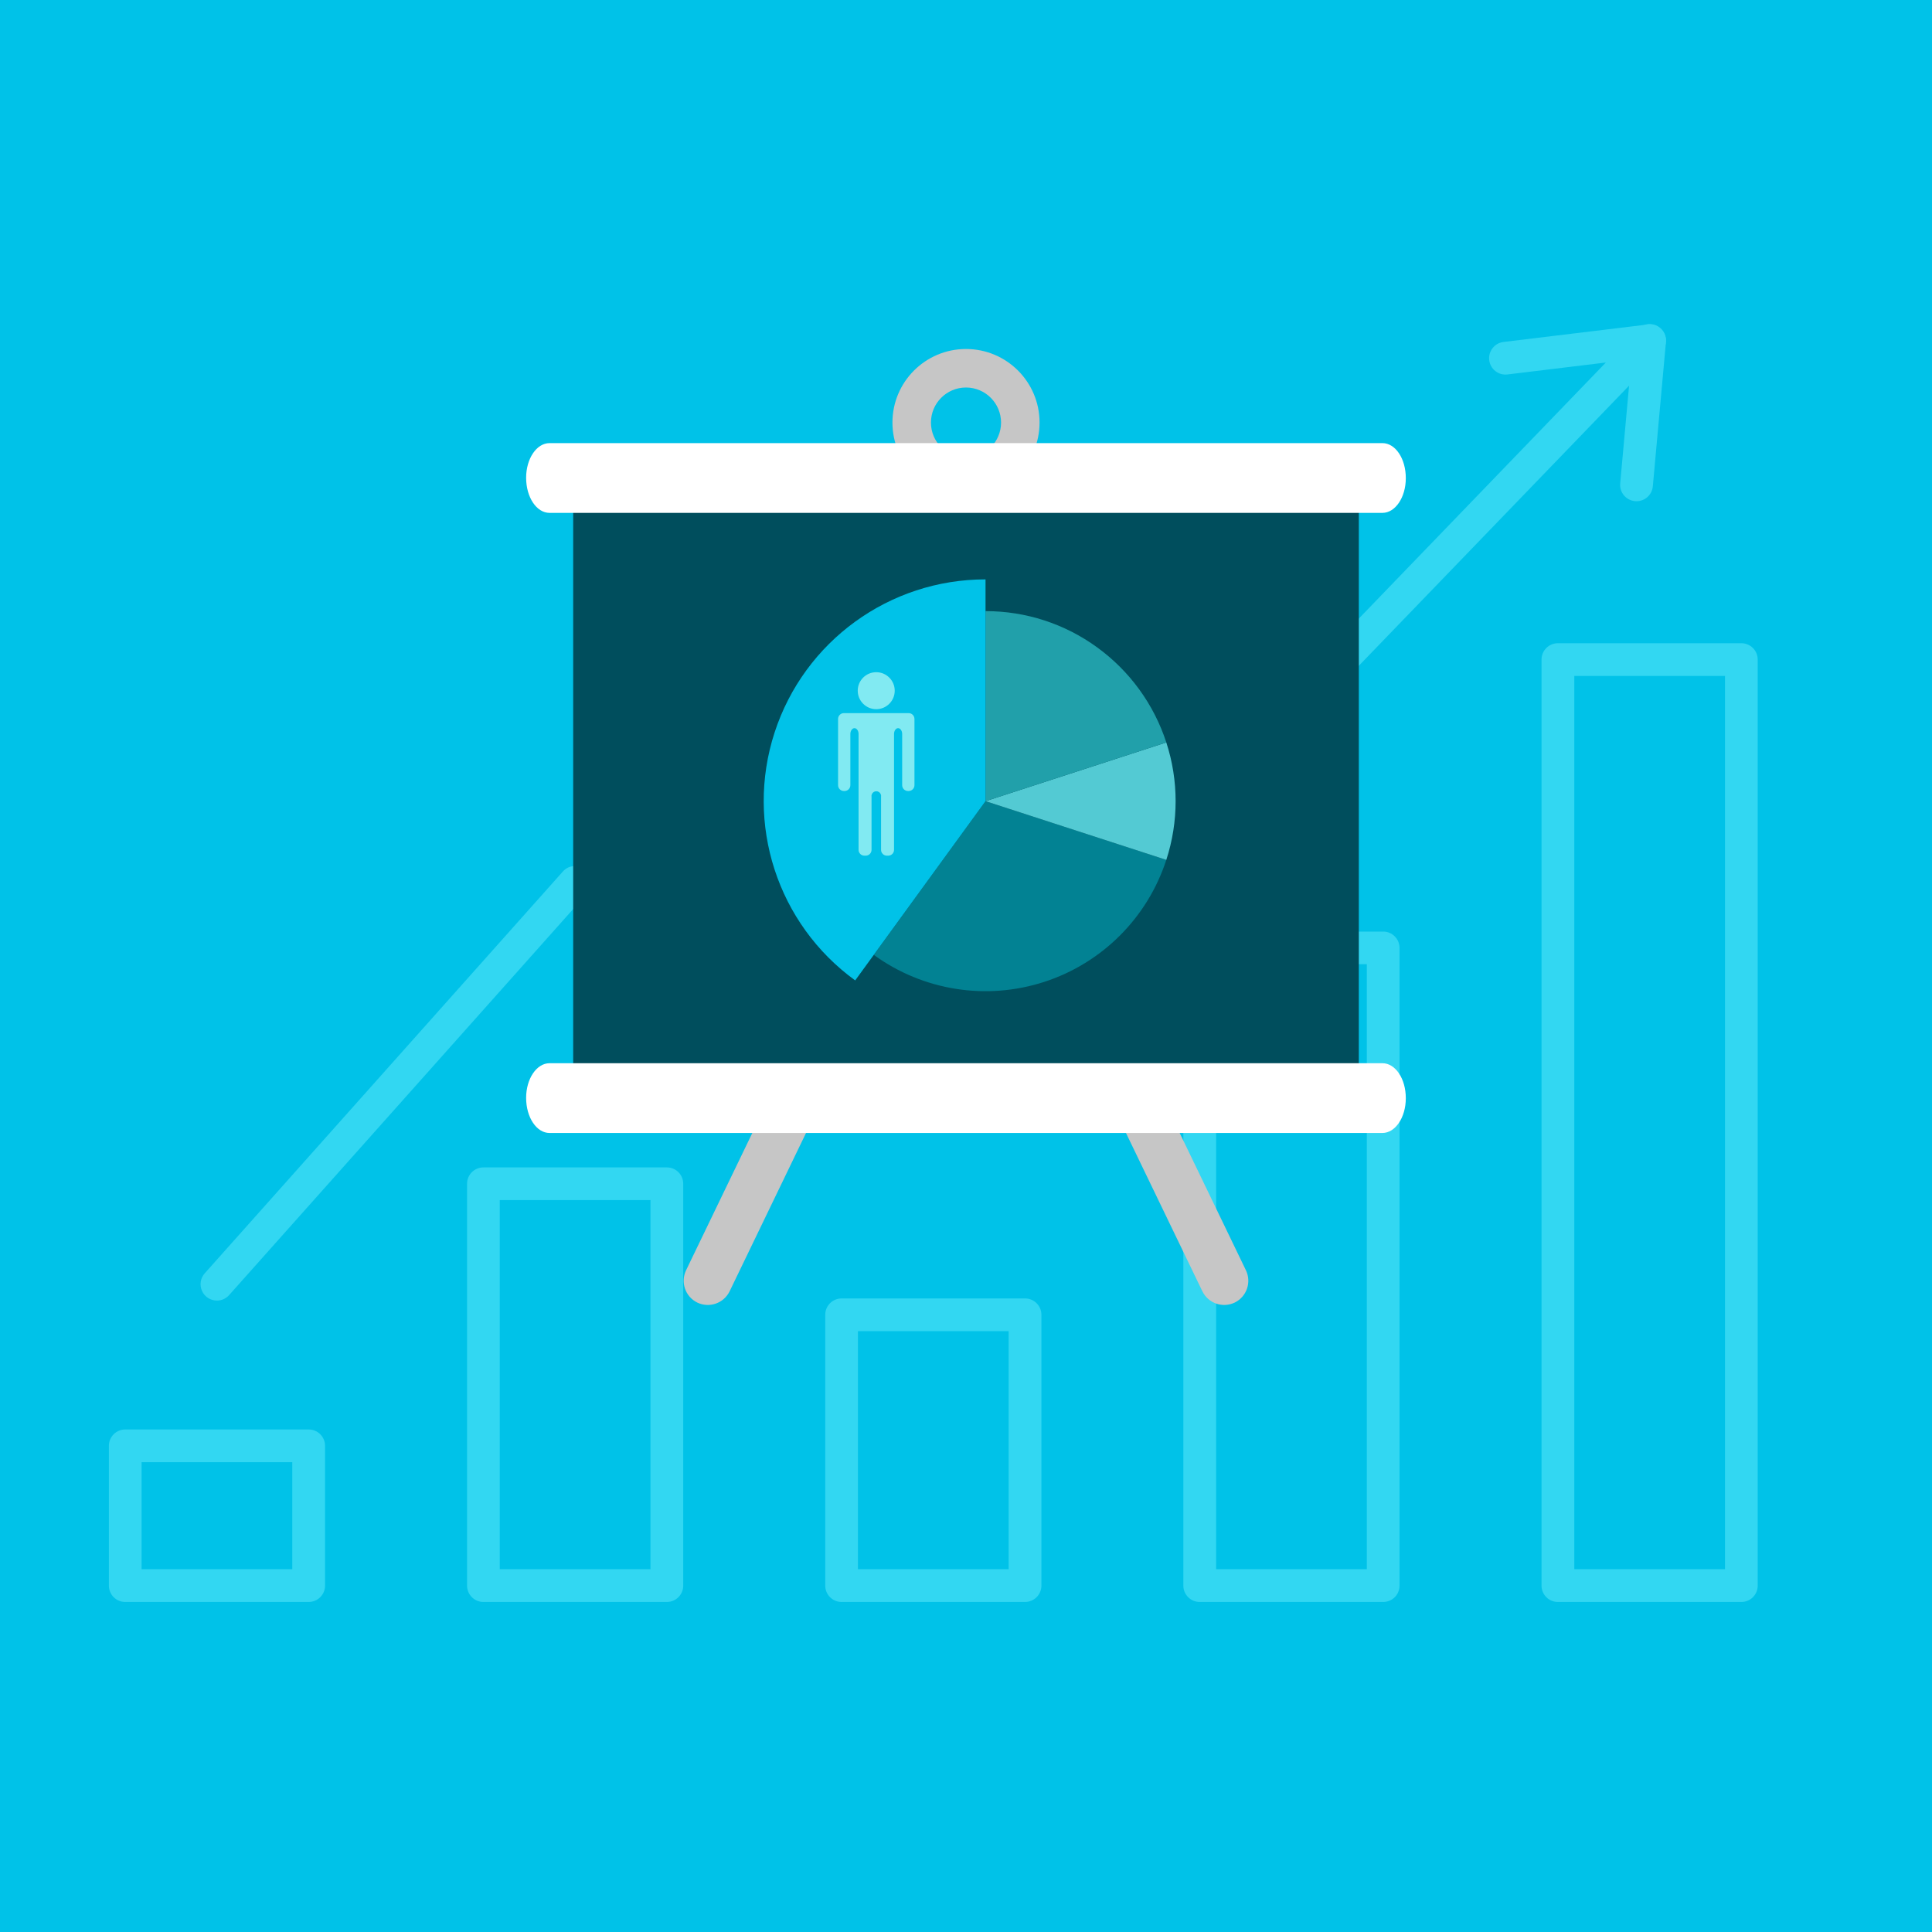
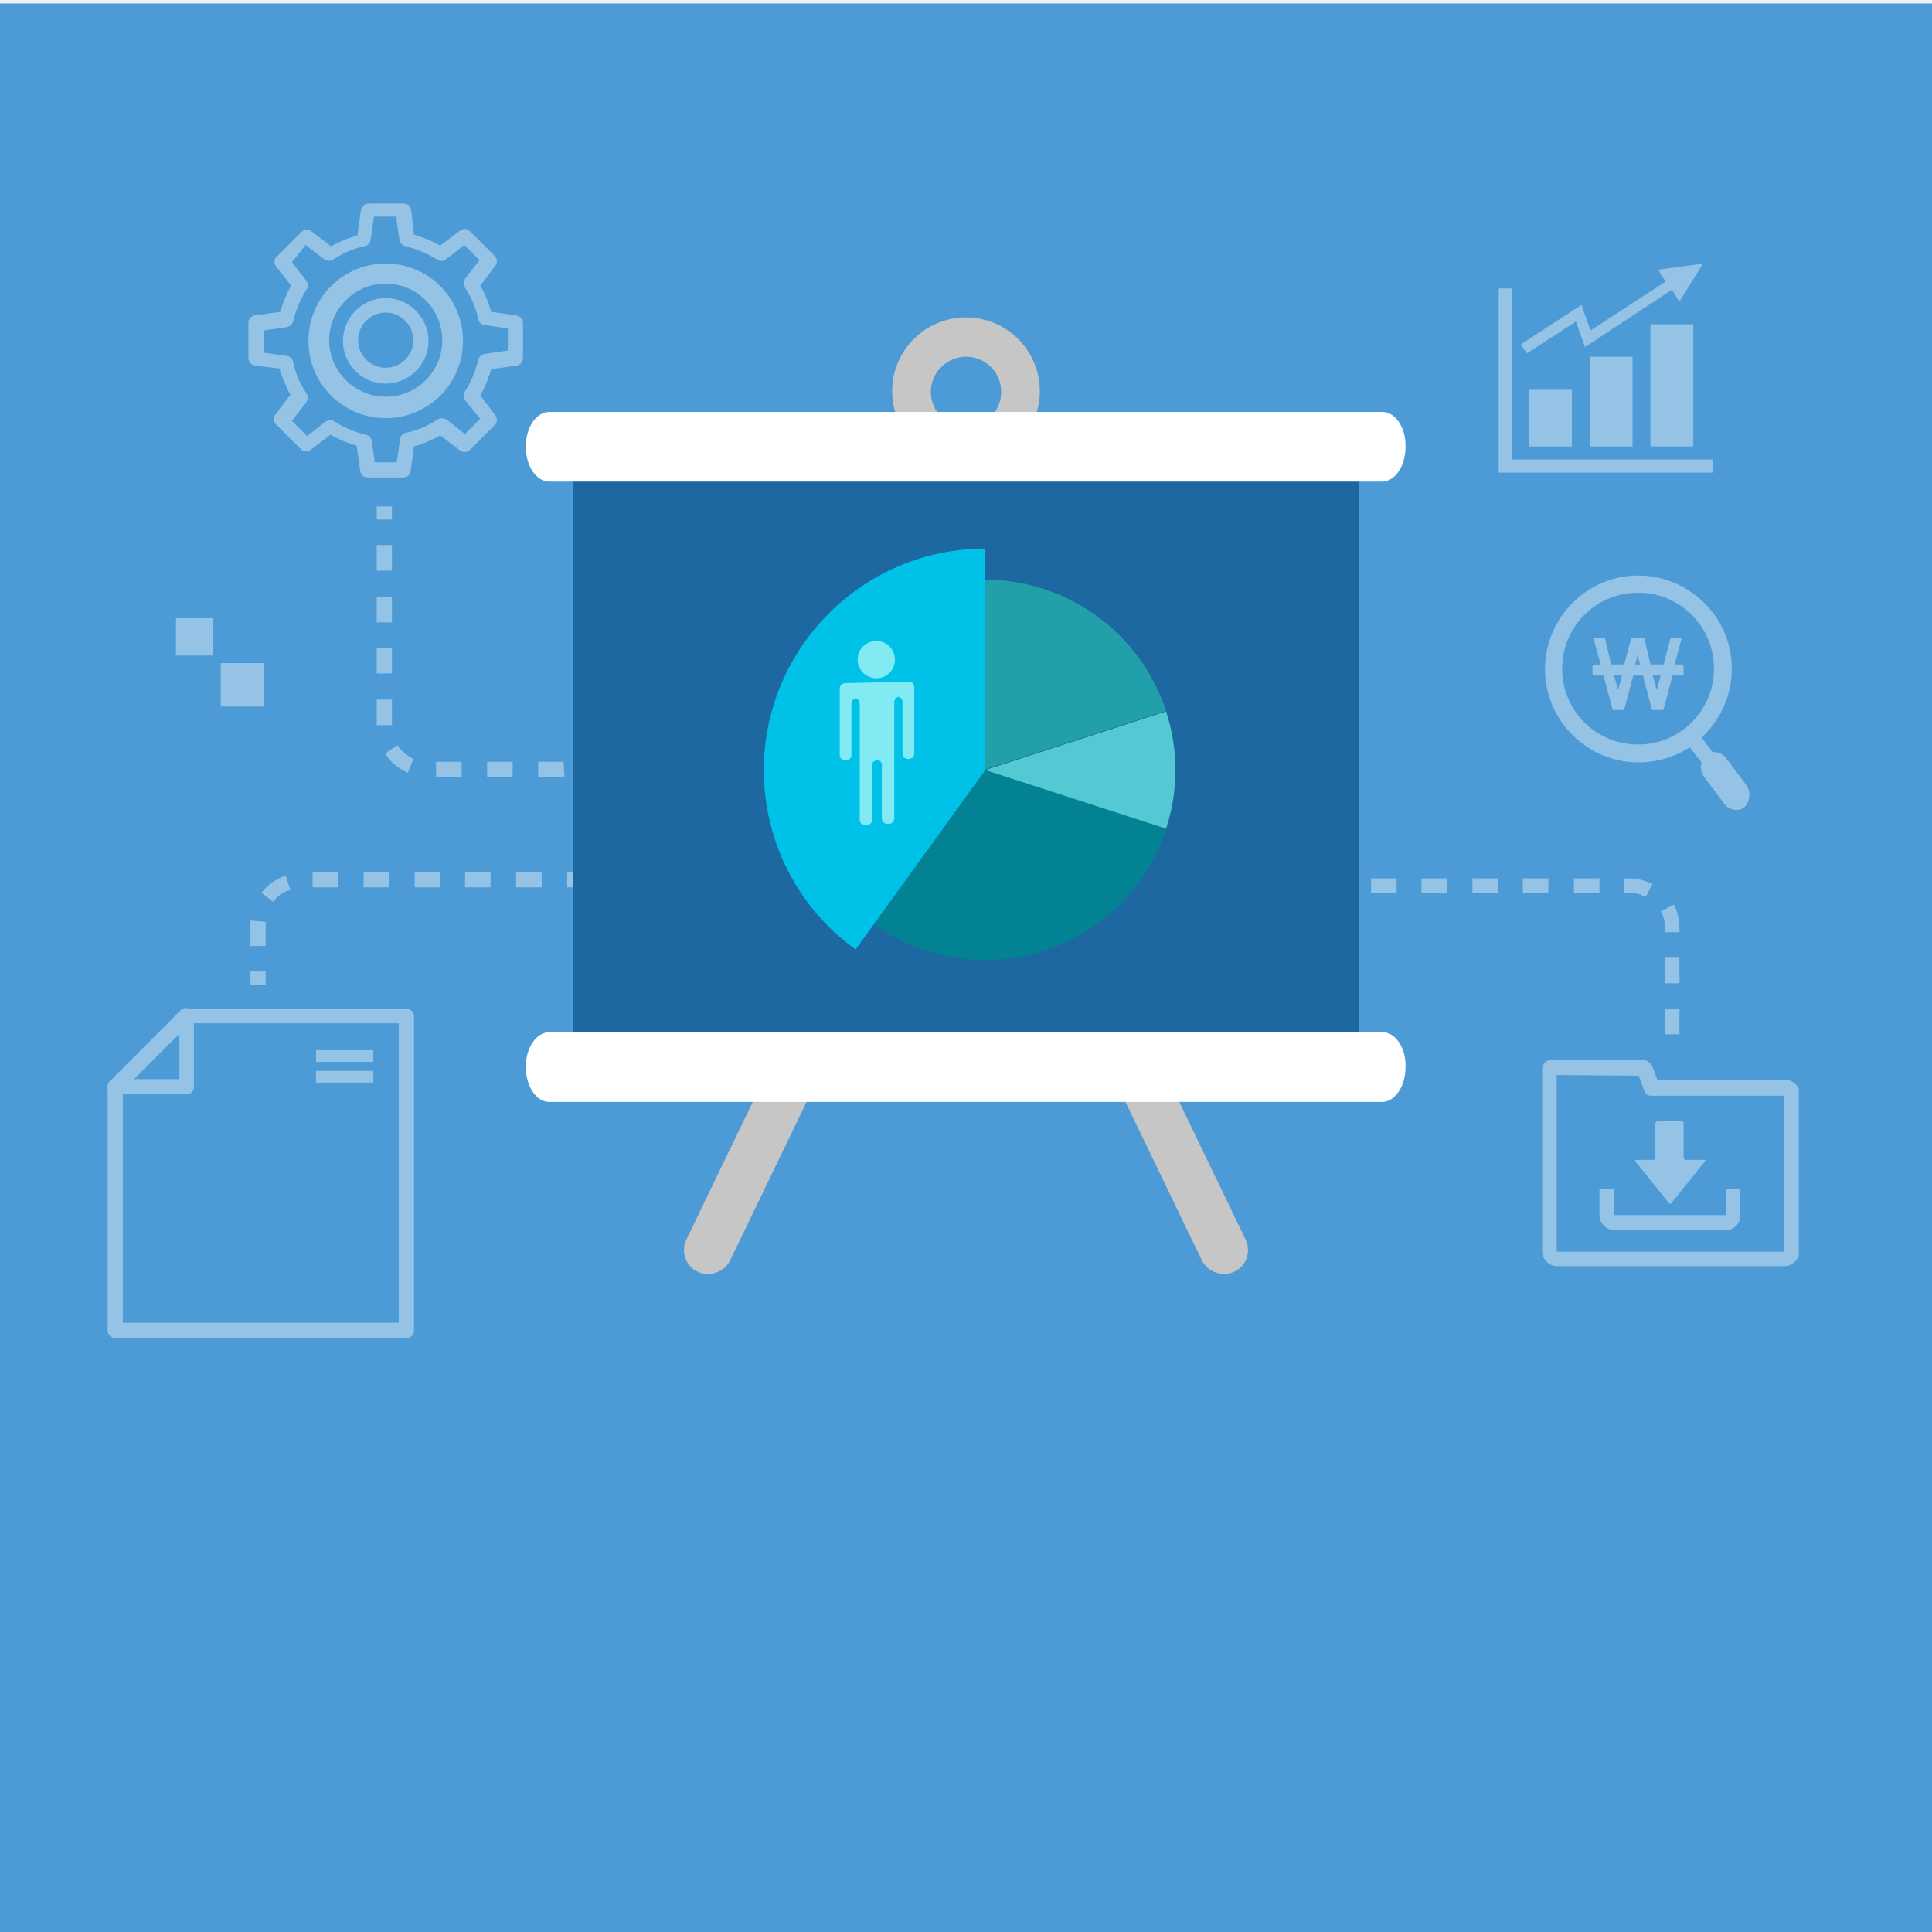
- <svg xmlns="http://www.w3.org/2000/svg" viewBox="0 0 280 280">
-   <defs>
-     <style>
-       .cls-1 {
-         fill: #00c2e8;
-       }
- 
-       .cls-2 {
-         opacity: 0.6;
-       }
- 
-       .cls-3 {
-         fill: #53e5f9;
-       }
- 
-       .cls-4 {
-         fill: #c6c6c6;
-       }
- 
-       .cls-5 {
-         fill: #004e5d;
-       }
- 
-       .cls-6 {
-         fill: #fff;
-       }
- 
-       .cls-7 {
-         fill: #028293;
-       }
- 
-       .cls-8 {
-         fill: #53cad3;
-       }
- 
-       .cls-9 {
-         fill: #21a0aa;
-       }
- 
-       .cls-10 {
-         fill: #81eaf2;
-       }
-     </style>
-   </defs>
-   <g id="그룹_207" data-name="그룹 207" transform="translate(-1376 149)">
-     <g id="그룹_206" data-name="그룹 206" transform="translate(1376 -149)">
-       <rect id="사각형_114" data-name="사각형 114" class="cls-1" width="280" height="280" />
-       <g id="그룹_185" data-name="그룹 185" class="cls-2">
-         <path id="패스_130" data-name="패스 130" class="cls-3" d="M44.74,232.17H18.15a2.369,2.369,0,0,1-2.37-2.37V209.54a2.369,2.369,0,0,1,2.37-2.37H44.74a2.369,2.369,0,0,1,2.37,2.37V229.8A2.375,2.375,0,0,1,44.74,232.17Zm-24.22-4.75H42.36V211.91H20.52Z" />
-         <path id="패스_131" data-name="패스 131" class="cls-3" d="M96.65,232.17H70.06a2.369,2.369,0,0,1-2.37-2.37V171.56a2.369,2.369,0,0,1,2.37-2.37H96.65a2.369,2.369,0,0,1,2.37,2.37V229.8A2.375,2.375,0,0,1,96.65,232.17Zm-24.22-4.75H94.27V173.93H72.43Z" />
-         <path id="패스_132" data-name="패스 132" class="cls-3" d="M148.56,232.17H121.97a2.369,2.369,0,0,1-2.37-2.37V190.55a2.369,2.369,0,0,1,2.37-2.37h26.59a2.369,2.369,0,0,1,2.37,2.37V229.8A2.375,2.375,0,0,1,148.56,232.17Zm-24.22-4.75h21.84v-34.5H124.34Z" />
-         <path id="패스_133" data-name="패스 133" class="cls-3" d="M200.46,232.17H173.87a2.369,2.369,0,0,1-2.37-2.37V137.38a2.369,2.369,0,0,1,2.37-2.37h26.59a2.369,2.369,0,0,1,2.37,2.37V229.8A2.362,2.362,0,0,1,200.46,232.17Zm-24.21-4.75h21.84V139.74H176.25Z" />
-         <path id="패스_134" data-name="패스 134" class="cls-3" d="M252.37,232.17H225.78a2.369,2.369,0,0,1-2.37-2.37V95.59a2.369,2.369,0,0,1,2.37-2.37h26.59a2.369,2.369,0,0,1,2.37,2.37v134.2A2.364,2.364,0,0,1,252.37,232.17Zm-24.21-4.75H250V97.96H228.16Z" />
-         <path id="패스_135" data-name="패스 135" class="cls-3" d="M31.44,188.49a2.37,2.37,0,0,1-1.77-3.95L81.58,126.3a2.365,2.365,0,0,1,2.93-.49l50.31,28.22L232.73,52.54l-14.26,1.73a2.372,2.372,0,1,1-.57-4.71l20.89-2.53a2.375,2.375,0,0,1,1.99,4.01L136.97,158.64a2.367,2.367,0,0,1-2.87.42L83.85,130.87,33.21,187.69A2.361,2.361,0,0,1,31.44,188.49Z" />
-         <path id="패스_136" data-name="패스 136" class="cls-3" d="M237.18,72.64a1.7,1.7,0,0,1-.22-.01,2.37,2.37,0,0,1-2.15-2.58l1.9-20.89a2.375,2.375,0,1,1,4.73.43l-1.9,20.89A2.37,2.37,0,0,1,237.18,72.64Z" />
-       </g>
-       <g id="그룹_192" data-name="그룹 192">
-         <g id="그룹_186" data-name="그룹 186">
-           <path id="패스_137" data-name="패스 137" class="cls-4" d="M101.06,188.78h0a3.517,3.517,0,0,1-1.63-4.68l14.93-30.94a3.517,3.517,0,0,1,4.68-1.63h0a3.517,3.517,0,0,1,1.63,4.68l-14.93,30.94A3.52,3.52,0,0,1,101.06,188.78Z" />
-           <path id="패스_138" data-name="패스 138" class="cls-4" d="M178.94,188.78h0a3.517,3.517,0,0,0,1.63-4.68l-14.93-30.94a3.517,3.517,0,0,0-4.68-1.63h0a3.517,3.517,0,0,0-1.63,4.68l14.93,30.94A3.52,3.52,0,0,0,178.94,188.78Z" />
-         </g>
-         <g id="그룹_188" data-name="그룹 188">
-           <g id="그룹_187" data-name="그룹 187">
-             <rect id="사각형_115" data-name="사각형 115" class="cls-5" width="113.86" height="86.26" transform="translate(83.07 71.08)" />
-           </g>
-         </g>
-         <g id="그룹_189" data-name="그룹 189">
-           <path id="패스_139" data-name="패스 139" class="cls-4" d="M140,71.9a10.66,10.66,0,1,1,10.66-10.66A10.669,10.669,0,0,1,140,71.9Zm0-15.74a5.08,5.08,0,1,0,5.08,5.08A5.087,5.087,0,0,0,140,56.16Z" />
-         </g>
-         <g id="그룹_190" data-name="그룹 190">
-           <path id="패스_140" data-name="패스 140" class="cls-6" d="M200.36,64.22H79.64c-1.87,0-3.39,2.25-3.39,5.02,0,2.84,1.52,5.09,3.39,5.09H200.35c1.87,0,3.39-2.25,3.39-5.02C203.75,66.47,202.23,64.22,200.36,64.22Z" />
-         </g>
-         <g id="그룹_191" data-name="그룹 191">
-           <path id="패스_141" data-name="패스 141" class="cls-6" d="M200.36,154.09H79.64c-1.87,0-3.39,2.25-3.39,5.02,0,2.84,1.52,5.09,3.39,5.09H200.35c1.87,0,3.39-2.25,3.39-5.03C203.75,156.34,202.23,154.09,200.36,154.09Z" />
-         </g>
-       </g>
-       <g id="그룹_204" data-name="그룹 204">
-         <g id="그룹_195" data-name="그룹 195">
-           <g id="그룹_194" data-name="그룹 194">
-             <g id="그룹_193" data-name="그룹 193">
-               <path id="패스_146" data-name="패스 146" class="cls-7" d="M142.83,116.11h0l-16.19,22.28a27.551,27.551,0,0,0,42.39-13.77Z" />
-             </g>
-           </g>
-         </g>
-         <g id="그룹_198" data-name="그룹 198">
-           <g id="그룹_197" data-name="그룹 197">
-             <g id="그룹_196" data-name="그룹 196">
-               <path id="패스_147" data-name="패스 147" class="cls-8" d="M169.03,124.62a27.5,27.5,0,0,0,0-17.02l-26.2,8.51Z" />
-             </g>
-           </g>
-         </g>
-         <g id="그룹_201" data-name="그룹 201">
-           <g id="그룹_200" data-name="그룹 200">
-             <g id="그룹_199" data-name="그룹 199">
-               <path id="패스_148" data-name="패스 148" class="cls-9" d="M159.02,93.83a27.393,27.393,0,0,0-16.19-5.26v27.54h0l26.2-8.51A27.592,27.592,0,0,0,159.02,93.83Z" />
-             </g>
-           </g>
-         </g>
-         <g id="그룹_203" data-name="그룹 203">
-           <g id="그룹_202" data-name="그룹 202">
-             <path id="패스_149" data-name="패스 149" class="cls-1" d="M142.83,116.11V83.97a32.122,32.122,0,0,0-18.89,58.12l18.89-25.98Z" />
-           </g>
-         </g>
-       </g>
-       <g id="그룹_205" data-name="그룹 205">
-         <path id="패스_150" data-name="패스 150" class="cls-10" d="M124.31,100.1a2.68,2.68,0,1,0,2.68-2.68A2.68,2.68,0,0,0,124.31,100.1Z" />
-         <path id="패스_151" data-name="패스 151" class="cls-10" d="M131.69,103.35a.845.845,0,0,1,.84.84v9.61a.845.845,0,0,1-.84.84h-.1a.845.845,0,0,1-.84-.84v-7.43c0-.46-.27-.84-.59-.84s-.59.38-.59.84v16.8a.845.845,0,0,1-.84.84h-.2a.845.845,0,0,1-.84-.84v-7.68a.7.7,0,1,0-1.38,0v7.68a.845.845,0,0,1-.84.84h-.2a.845.845,0,0,1-.84-.84v-16.8c0-.46-.27-.84-.59-.84s-.6.38-.6.84v7.43a.845.845,0,0,1-.84.84h-.1a.845.845,0,0,1-.84-.84v-9.61a.845.845,0,0,1,.84-.84Z" />
+ <svg xmlns="http://www.w3.org/2000/svg" xmlns:xlink="http://www.w3.org/1999/xlink" version="1.1" id="레이어_1" x="0px" y="0px" viewBox="0 0 280 280" style="enable-background:new 0 0 280 280;" xml:space="preserve">
+   <style type="text/css">
+ 	.st0{clip-path:url(#SVGID_00000016060330627204393840000018176820657496441529_);}
+ 	.st1{fill:#4D9BD6;}
+ 	.st2{clip-path:url(#SVGID_00000072274684725236054860000004508246862127726265_);}
+ 	.st3{opacity:0.4;}
+ 	.st4{clip-path:url(#SVGID_00000149378841743456572910000004875755759817394859_);}
+ 	.st5{fill:#FFFFFF;}
+ 	.st6{fill:#C6C6C6;}
+ 	.st7{fill:#1D68A0;}
+ 	.st8{clip-path:url(#SVGID_00000173856693533465956710000011829269590905224879_);}
+ 	.st9{fill:none;}
+ 	.st10{clip-path:url(#SVGID_00000055669043239683698770000002450288415033161357_);}
+ 	.st11{fill:none;stroke:#FFFFFF;stroke-miterlimit:10;}
+ 	.st12{clip-path:url(#SVGID_00000032633406922804286920000012991508061219246754_);}
+ 	.st13{clip-path:url(#SVGID_00000168104277962791153200000000450475469996606343_);}
+ 	.st14{clip-path:url(#SVGID_00000163060361813625722590000016068872689285867958_);}
+ 	.st15{clip-path:url(#SVGID_00000049908399062207050630000005909732026656810411_);}
+ 	.st16{clip-path:url(#SVGID_00000147912875607007663600000015710582256874393482_);}
+ 	.st17{clip-path:url(#SVGID_00000096756970884986053640000005331617161822445469_);}
+ 	.st18{clip-path:url(#SVGID_00000124129569239652803660000000840416055962892464_);}
+ 	.st19{clip-path:url(#SVGID_00000052069822857012296950000003095029954424590736_);}
+ 	.st20{fill:#028293;}
+ 	.st21{fill:#53CAD3;}
+ 	.st22{fill:#21A0AA;}
+ 	.st23{fill:#00C2E8;}
+ 	.st24{fill:#81EAF2;}
+ </style>
+   <g>
+     <defs>
+       <rect id="SVGID_1_" y="0.5" width="280" height="280" />
+     </defs>
+     <clipPath id="SVGID_00000005250440884782798760000002190286728350972841_">
+       <use xlink:href="#SVGID_1_" style="overflow:visible;" />
+     </clipPath>
+     <g id="그룹_571" style="clip-path:url(#SVGID_00000005250440884782798760000002190286728350972841_);">
+       <rect id="사각형_242" y="0.5" class="st1" width="280" height="280" />
+       <g id="그룹_540">
+         <g>
+           <defs>
+             <rect id="SVGID_00000030486499270942104580000004875245624687925414_" y="0.5" width="280" height="280" />
+           </defs>
+           <clipPath id="SVGID_00000000922105207689643810000004020751709838455447_">
+             <use xlink:href="#SVGID_00000030486499270942104580000004875245624687925414_" style="overflow:visible;" />
+           </clipPath>
+           <g id="그룹_539" style="clip-path:url(#SVGID_00000000922105207689643810000004020751709838455447_);">
+             <g id="그룹_538" class="st3">
+               <g id="그룹_537">
+                 <g>
+                   <defs>
+                     <rect id="SVGID_00000062878629981124263300000010985389232122041238_" x="15.6" y="29.5" width="245.1" height="164.4" />
+                   </defs>
+                   <clipPath id="SVGID_00000038404185451297403680000008664005507354758838_">
+                     <use xlink:href="#SVGID_00000062878629981124263300000010985389232122041238_" style="overflow:visible;" />
+                   </clipPath>
+                   <g id="그룹_536" style="clip-path:url(#SVGID_00000038404185451297403680000008664005507354758838_);">
+                     <rect id="사각형_243" x="145" y="110.4" class="st5" width="1.9" height="2.2" />
+                     <path id="패스_777" class="st5" d="M141.3,112.6h-3.7v-2.2h3.7V112.6z M133.9,112.6h-3.7v-2.2h3.7V112.6z M126.4,112.6           h-3.7v-2.2h3.7L126.4,112.6z M119,112.6h-3.7v-2.2h3.7L119,112.6z M111.5,112.6h-3.7v-2.2h3.7V112.6z M104.1,112.6h-3.7           v-2.2h3.7L104.1,112.6z M96.7,112.6h-3.7v-2.2h3.7L96.7,112.6z M89.2,112.6h-3.7v-2.2h3.7L89.2,112.6z M81.8,112.6H78v-2.2           h3.7L81.8,112.6z M74.3,112.6h-3.7v-2.2h3.7L74.3,112.6z M66.9,112.6h-3.7v-2.2h3.7L66.9,112.6z M59.1,112           c-1.3-0.6-2.5-1.5-3.3-2.8l1.8-1.2c0.6,0.9,1.4,1.5,2.3,2L59.1,112z M56.8,105.1h-2.2v-3.7h2.2V105.1z M56.8,97.6h-2.2           v-3.7h2.2V97.6z M56.8,90.2h-2.2v-3.7h2.2V90.2z M56.8,82.7h-2.2V79h2.2V82.7z" />
+                     <rect id="사각형_244" x="54.6" y="73.4" class="st5" width="2.2" height="1.9" />
+                     <rect id="사각형_245" x="82.2" y="126.4" class="st5" width="1.9" height="2.2" />
+                     <path id="패스_778" class="st5" d="M38.5,137.1h-2.2v-3.2c0-0.2,0-0.3,0-0.5l2.2,0.2c0,0.1,0,0.2,0,0.4L38.5,137.1z            M39.6,130.7l-1.7-1.3c0.9-1.2,2.1-2,3.5-2.5l0.7,2.1C41.1,129.2,40.2,129.8,39.6,130.7 M78.5,128.6h-3.7v-2.2h3.7V128.6z            M71.1,128.6h-3.7v-2.2h3.7V128.6z M63.8,128.6h-3.7v-2.2h3.7L63.8,128.6z M56.4,128.6h-3.7v-2.2h3.7L56.4,128.6z            M49,128.6h-3.7v-2.2H49L49,128.6z" />
+                     <rect id="사각형_246" x="36.3" y="140.8" class="st5" width="2.2" height="1.9" />
+                     <rect id="사각형_247" x="221.6" y="56.5" class="st5" width="6.2" height="8.2" />
+                     <rect id="사각형_248" x="230.4" y="51.7" class="st5" width="6.2" height="13" />
+                     <rect id="사각형_249" x="239.2" y="47" class="st5" width="6.2" height="17.7" />
+                     <path id="패스_779" class="st5" d="M228.4,46.6l1.3,3.7l12.6-8.3l1.1,1.7l3.4-5.5l-6.5,0.9l1.1,1.7l-10.9,7.1l-1.3-3.7           l-8.8,5.7l0.9,1.3L228.4,46.6z" />
+                     <path id="패스_780" class="st5" d="M219.1,66.6V41.8h-1.9v26.7h31v-1.9H219.1z" />
+                     <path id="패스_781" class="st5" d="M58.4,69.2h-5.1c-0.6,0-1-0.4-1.1-1l-0.5-3.6c-1.3-0.4-2.6-0.9-3.8-1.6l-2.9,2.2           c-0.4,0.3-1.1,0.3-1.4-0.1l-3.6-3.6c-0.4-0.4-0.4-1-0.1-1.4l2.2-2.9c-0.7-1.2-1.2-2.5-1.6-3.8L37,53c-0.5-0.1-1-0.5-1-1.1           v-5.1c0-0.6,0.4-1,1-1.1l3.6-0.5c0.4-1.3,0.9-2.6,1.6-3.8L40,38.6c-0.3-0.4-0.3-1.1,0.1-1.4l3.6-3.6c0.4-0.4,1-0.4,1.4-0.1           l2.9,2.2c1.2-0.7,2.5-1.2,3.8-1.6l0.5-3.6c0.1-0.5,0.5-1,1.1-1h5.1c0.6,0,1,0.4,1.1,1L60,34c1.3,0.4,2.6,0.9,3.8,1.6           l2.9-2.2c0.4-0.3,1.1-0.3,1.4,0.1l3.6,3.6c0.4,0.4,0.4,1,0.1,1.4l-2.2,2.9c0.7,1.2,1.2,2.5,1.6,3.8l3.6,0.5           c0.5,0.1,1,0.5,1,1.1v5.1c0,0.6-0.4,1-1,1.1l-3.6,0.5c-0.4,1.3-0.9,2.6-1.6,3.8l2.2,2.9c0.3,0.4,0.3,1.1-0.1,1.4l-3.6,3.6           c-0.4,0.4-1,0.4-1.4,0.1l-2.9-2.2c-1.2,0.7-2.5,1.2-3.8,1.6l-0.5,3.6C59.5,68.8,59,69.2,58.4,69.2 M54.3,67h3.2l0.5-3.4           c0.1-0.5,0.4-0.8,0.9-0.9c1.6-0.3,3.1-1,4.5-1.9c0.4-0.3,0.9-0.2,1.3,0l2.7,2.1l2.2-2.2L67.4,58c-0.3-0.4-0.3-0.9,0-1.3           c0.9-1.4,1.5-2.9,1.9-4.5c0.1-0.5,0.5-0.8,0.9-0.9l3.4-0.5v-3.2l-3.4-0.5c-0.5-0.1-0.8-0.4-0.9-0.9c-0.3-1.6-1-3.1-1.9-4.5           c-0.3-0.4-0.2-0.9,0-1.3l2.1-2.7l-2.2-2.2l-2.7,2.1c-0.4,0.3-0.9,0.3-1.3,0c-1.4-0.9-2.9-1.5-4.5-1.9           c-0.5-0.1-0.8-0.5-0.9-0.9l-0.5-3.4h-3.2l-0.5,3.4c-0.1,0.5-0.4,0.8-0.9,0.9c-1.6,0.3-3.1,1-4.5,1.9           c-0.4,0.3-0.9,0.2-1.3,0l-2.7-2.1L42.3,38l2.1,2.7c0.3,0.4,0.3,0.9,0,1.3c-0.9,1.4-1.5,2.9-1.9,4.5           c-0.1,0.5-0.5,0.8-0.9,0.9l-3.4,0.5v3.2l3.4,0.5c0.5,0.1,0.8,0.4,0.9,0.9c0.3,1.6,1,3.1,1.9,4.5c0.3,0.4,0.2,0.9,0,1.3           l-2.1,2.7l2.2,2.2l2.7-2.1c0.4-0.3,0.9-0.3,1.3,0c1.4,0.9,2.9,1.5,4.5,1.9c0.5,0.1,0.8,0.5,0.9,0.9L54.3,67z M55.9,55.6           c-3.4,0-6.2-2.8-6.2-6.2c0-3.4,2.8-6.2,6.2-6.2c3.4,0,6.2,2.8,6.2,6.2C62.1,52.8,59.3,55.6,55.9,55.6 M55.9,45.3           c-2.2,0-4,1.8-4,4c0,2.2,1.8,4,4,4c2.2,0,4-1.8,4-4C59.9,47.1,58.1,45.3,55.9,45.3" />
+                     <path id="패스_782" class="st5" d="M55.9,38.2c-6.2,0-11.2,5-11.2,11.2s5,11.2,11.2,11.2s11.2-5,11.2-11.2           C67.1,43.2,62.1,38.2,55.9,38.2 M55.9,57.5c-4.5,0-8.2-3.7-8.2-8.2c0-4.5,3.7-8.2,8.2-8.2c4.5,0,8.2,3.7,8.2,8.2           c0,0,0,0,0,0C64.1,53.9,60.4,57.5,55.9,57.5" />
+                     <path id="패스_783" class="st5" d="M58.9,193.9H16.7c-0.6,0-1.1-0.5-1.1-1.1l0,0v-35.2c0-0.3,0.1-0.6,0.3-0.8l10.3-10.3           c0.2-0.2,0.5-0.3,0.8-0.3h31.9c0.6,0,1.1,0.5,1.1,1.1l0,0v45.6C60,193.4,59.6,193.9,58.9,193.9L58.9,193.9 M17.8,191.7h40           v-43.4H27.5l-9.7,9.7L17.8,191.7z" />
+                     <path id="패스_784" class="st5" d="M27,158.6H16.7c-0.6,0-1.1-0.5-1.1-1.1c0-0.3,0.1-0.6,0.3-0.8l10.3-10.3           c0.4-0.4,1.1-0.4,1.6,0c0.2,0.2,0.3,0.5,0.3,0.8v10.3C28.1,158.1,27.7,158.6,27,158.6C27,158.6,27,158.6,27,158.6            M19.4,156.4h6.6v-6.6L19.4,156.4z" />
+                     <rect id="사각형_250" x="45.8" y="152.2" class="st5" width="8.3" height="1.7" />
+                     <rect id="사각형_251" x="45.8" y="155.2" class="st5" width="8.3" height="1.7" />
+                     <path id="패스_785" class="st5" d="M243.4,149.9h-2.1v-3.7h2.1V149.9z M243.4,142.5h-2.1v-3.7h2.1V142.5z M243.4,135.1           h-2.1v-0.7c0-0.8-0.2-1.6-0.6-2.3l1.9-1c0.5,1,0.8,2.2,0.8,3.4L243.4,135.1z M238.5,130c-0.7-0.4-1.5-0.6-2.4-0.6h-0.7           v-2.1h0.7c1.2,0,2.3,0.3,3.4,0.8L238.5,130z M231.8,129.4h-3.7v-2.1h3.7L231.8,129.4z M224.4,129.4h-3.7v-2.1h3.7V129.4z            M217.1,129.4h-3.7v-2.1h3.7V129.4z M209.7,129.4H206v-2.1h3.7V129.4z M202.4,129.4h-3.7v-2.1h3.7V129.4z M195,129.4h-3.7           v-2.1h3.7V129.4z M187.6,129.4H184v-2.1h3.7V129.4z M180.3,129.4h-3.7v-2.1h3.7L180.3,129.4z M172.9,129.4h-3.7v-2.1h3.7           V129.4z" />
+                     <path id="패스_786" class="st5" d="M258.6,183.5h-32.9c-1.2,0-2.2-1-2.2-2.2V155c0-0.8,0.6-1.4,1.4-1.4h13.1           c0.7,0,1.2,0.4,1.5,1l0.7,1.9h18.5c1.2,0,2.2,1,2.2,2.2v22.6C260.7,182.5,259.8,183.5,258.6,183.5 M225.6,155.8v25.6           c0,0,0,0,0,0h32.9c0,0,0,0,0,0v-22.6c0,0,0,0,0,0h-19.2c-0.5,0-0.9-0.3-1-0.7l-0.8-2.2L225.6,155.8z" />
+                     <path id="패스_787" class="st5" d="M247.1,168.3l-4.9,6.1c-0.1,0.1-0.2,0.1-0.3,0c0,0,0,0,0,0l-4.9-6.1           c-0.1-0.1,0-0.2,0.1-0.2h2.6c0.1,0,0.2-0.1,0.2-0.3v-5c0-0.1,0.1-0.2,0.2-0.3h3.7c0.1,0,0.2,0.1,0.2,0.3v5           c0,0.1,0.1,0.2,0.2,0.3h2.6C247.2,168.1,247.2,168.2,247.1,168.3" />
+                     <path id="패스_788" class="st5" d="M250.1,178.3h-16c-1.3,0-2.3-1-2.3-2.3v-3.7h2.1v3.7c0,0.1,0.1,0.1,0.1,0.1h16           c0.1,0,0.1-0.1,0.1-0.1v-3.7h2.1v3.7C252.3,177.3,251.3,178.3,250.1,178.3" />
+                     <rect id="사각형_252" x="32" y="96.1" class="st5" width="6.3" height="6.3" />
+                     <rect id="사각형_253" x="25.5" y="89.6" class="st5" width="5.4" height="5.4" />
+                     <path id="패스_789" class="st5" d="M243.7,96.3h-1l1-3.7c0-0.1,0-0.2-0.1-0.2c0,0,0,0,0,0h-1.3c-0.1,0-0.2,0.1-0.2,0.1           l-1,3.8h-1.9l-0.9-3.8c0-0.1-0.1-0.1-0.2-0.1h-1.5c-0.1,0-0.2,0.1-0.2,0.1l-1,3.8h-1.9l-0.9-3.8c0-0.1-0.1-0.1-0.2-0.1           h-1.3c-0.1,0-0.1,0-0.1,0.1c0,0,0,0.1,0,0.2l1,3.7h-1c-0.1,0-0.2,0.1-0.2,0.2v1.1c0,0.1,0.1,0.2,0.2,0.2h1.4l1.3,4.9           c0,0.1,0.1,0.1,0.2,0.1h1.3c0.1,0,0.2-0.1,0.2-0.1l1.3-4.9h1.4l1.3,4.9c0,0.1,0.1,0.1,0.2,0.1h1.3c0.1,0,0.2-0.1,0.2-0.1           l1.3-4.9h1.4c0.1,0,0.2-0.1,0.2-0.2v-1.1C243.9,96.4,243.8,96.3,243.7,96.3 M240.7,97.8l-0.6,2.2l-0.6-2.2H240.7z            M237.7,96.3H237l0.3-1.3L237.7,96.3z M235.1,97.8l-0.6,2.2l-0.6-2.2H235.1z" />
+                     <path id="패스_790" class="st5" d="M253.1,113.8l-3-4c-0.4-0.5-1-0.8-1.7-0.8c-0.1,0-0.2,0-0.2,0l-1.6-2.1           c5.5-5.1,5.9-13.6,0.8-19.1c-5.1-5.5-13.6-5.9-19.1-0.8c-5.5,5.1-5.9,13.6-0.8,19.1c4.5,4.9,11.8,5.8,17.4,2.2l1.7,2.2           c-0.2,0.7-0.1,1.4,0.3,2l3,4c0.7,0.9,2,1.2,2.9,0.5C253.6,116.2,253.8,114.8,253.1,113.8           C253.1,113.9,253.1,113.8,253.1,113.8 M226.4,96.9c0-6.1,4.9-11,11-11s11,4.9,11,11s-4.9,11-11,11l0,0           C231.3,107.9,226.4,103,226.4,96.9" />
+                   </g>
+                 </g>
+               </g>
+             </g>
+             <path id="패스_791" class="st6" d="M101.1,184.3L101.1,184.3c-1.7-0.8-2.5-2.9-1.6-4.7l14.9-30.9c0.8-1.7,2.9-2.5,4.7-1.6       c1.7,0.8,2.5,2.9,1.6,4.7l-14.9,30.9C104.9,184.4,102.8,185.1,101.1,184.3" />
+             <path id="패스_792" class="st6" d="M178.9,184.3L178.9,184.3c1.7-0.8,2.5-2.9,1.6-4.7l-14.9-30.9c-0.8-1.7-2.9-2.5-4.7-1.6       s-2.5,2.9-1.6,4.7l14.9,30.9C175.1,184.4,177.2,185.1,178.9,184.3" />
+             <rect id="사각형_255" x="83.1" y="66.6" class="st7" width="113.9" height="86.3" />
+             <path id="패스_793" class="st6" d="M140,67.4c-5.9,0-10.7-4.8-10.7-10.7s4.8-10.7,10.7-10.7c5.9,0,10.7,4.8,10.7,10.7       C150.7,62.6,145.9,67.4,140,67.4 M140,51.7c-2.8,0-5.1,2.3-5.1,5.1c0,2.8,2.3,5.1,5.1,5.1c2.8,0,5.1-2.3,5.1-5.1       C145.1,53.9,142.8,51.7,140,51.7" />
+             <path id="패스_794" class="st5" d="M200.4,59.7H79.6c-1.9,0-3.4,2.3-3.4,5c0,2.8,1.5,5.1,3.4,5.1h120.7c1.9,0,3.4-2.3,3.4-5       C203.8,62,202.2,59.7,200.4,59.7" />
+             <path id="패스_795" class="st5" d="M200.4,149.6H79.6c-1.9,0-3.4,2.3-3.4,5c0,2.8,1.5,5.1,3.4,5.1h120.7c1.9,0,3.4-2.3,3.4-5       C203.8,151.8,202.2,149.6,200.4,149.6" />
+           </g>
+         </g>
+       </g>
+       <g id="그룹_544">
+         <g>
+           <defs>
+             <rect id="SVGID_00000102519027212190775180000007104376527224357022_" y="0.5" width="280" height="280" />
+           </defs>
+           <clipPath id="SVGID_00000136393743048876003830000005685785535051426465_">
+             <use xlink:href="#SVGID_00000102519027212190775180000007104376527224357022_" style="overflow:visible;" />
+           </clipPath>
+           <g id="그룹_543" style="clip-path:url(#SVGID_00000136393743048876003830000005685785535051426465_);">
+             <g id="그룹_542">
+               <g>
+                 <path class="st9" d="M142.8,111.6" />
+                 <g id="그룹_541">
+                   <path id="패스_796" class="st5" d="M142.8,111.6" />
+                 </g>
+               </g>
+             </g>
+           </g>
+         </g>
+       </g>
+       <g id="그룹_546">
+         <g>
+           <defs>
+             <rect id="SVGID_00000070825896305836125020000009413467466999109285_" y="0.5" width="280" height="280" />
+           </defs>
+           <clipPath id="SVGID_00000143593627957488061410000018299560606485602999_">
+             <use xlink:href="#SVGID_00000070825896305836125020000009413467466999109285_" style="overflow:visible;" />
+           </clipPath>
+           <g id="그룹_545" style="clip-path:url(#SVGID_00000143593627957488061410000018299560606485602999_);">
+             <path id="패스_798" class="st11" d="M142.8,111.6" />
+           </g>
+         </g>
+       </g>
+       <g id="그룹_550">
+         <g>
+           <defs>
+             <rect id="SVGID_00000013172326354476107320000000116989896405489590_" y="0.5" width="280" height="280" />
+           </defs>
+           <clipPath id="SVGID_00000173137648222347469990000009531066589234696582_">
+             <use xlink:href="#SVGID_00000013172326354476107320000000116989896405489590_" style="overflow:visible;" />
+           </clipPath>
+           <g id="그룹_549" style="clip-path:url(#SVGID_00000173137648222347469990000009531066589234696582_);">
+             <g id="그룹_548">
+               <g>
+                 <path class="st9" d="M142.8,111.6" />
+                 <g id="그룹_547">
+                   <path id="패스_799" class="st5" d="M142.8,111.6" />
+                 </g>
+               </g>
+             </g>
+           </g>
+         </g>
+       </g>
+       <g id="그룹_552">
+         <g>
+           <defs>
+             <rect id="SVGID_00000042710154455663751420000008827041913016236454_" y="0.5" width="280" height="280" />
+           </defs>
+           <clipPath id="SVGID_00000160178751939560514720000011293289784824406204_">
+             <use xlink:href="#SVGID_00000042710154455663751420000008827041913016236454_" style="overflow:visible;" />
+           </clipPath>
+           <g id="그룹_551" style="clip-path:url(#SVGID_00000160178751939560514720000011293289784824406204_);">
+             <path id="패스_801" class="st11" d="M142.8,111.6" />
+           </g>
+         </g>
+       </g>
+       <g id="그룹_556">
+         <g>
+           <defs>
+             <rect id="SVGID_00000154422532497005379950000003142040611174267069_" y="0.5" width="280" height="280" />
+           </defs>
+           <clipPath id="SVGID_00000130642930068310126800000002485476596378561463_">
+             <use xlink:href="#SVGID_00000154422532497005379950000003142040611174267069_" style="overflow:visible;" />
+           </clipPath>
+           <g id="그룹_555" style="clip-path:url(#SVGID_00000130642930068310126800000002485476596378561463_);">
+             <g id="그룹_554">
+               <g>
+                 <path class="st9" d="M142.8,111.6" />
+                 <g id="그룹_553">
+                   <path id="패스_802" class="st5" d="M142.8,111.6" />
+                 </g>
+               </g>
+             </g>
+           </g>
+         </g>
+       </g>
+       <g id="그룹_558">
+         <g>
+           <defs>
+             <rect id="SVGID_00000170267721729826633810000017861604500534994598_" y="0.5" width="280" height="280" />
+           </defs>
+           <clipPath id="SVGID_00000150804199667990634730000013884121180003216296_">
+             <use xlink:href="#SVGID_00000170267721729826633810000017861604500534994598_" style="overflow:visible;" />
+           </clipPath>
+           <g id="그룹_557" style="clip-path:url(#SVGID_00000150804199667990634730000013884121180003216296_);">
+             <path id="패스_804" class="st11" d="M142.8,111.6" />
+           </g>
+         </g>
+       </g>
+       <g id="그룹_562">
+         <g>
+           <defs>
+             <rect id="SVGID_00000112618799568682575590000007782015356840341416_" y="0.5" width="280" height="280" />
+           </defs>
+           <clipPath id="SVGID_00000018949111387692723580000003006804708618401203_">
+             <use xlink:href="#SVGID_00000112618799568682575590000007782015356840341416_" style="overflow:visible;" />
+           </clipPath>
+           <g id="그룹_561" style="clip-path:url(#SVGID_00000018949111387692723580000003006804708618401203_);">
+             <g id="그룹_560">
+               <g>
+                 <path class="st9" d="M142.8,111.6" />
+                 <g id="그룹_559">
+                   <path id="패스_805" class="st5" d="M142.8,111.6" />
+                 </g>
+               </g>
+             </g>
+           </g>
+         </g>
+       </g>
+       <g id="그룹_564">
+         <g>
+           <defs>
+             <rect id="SVGID_00000118361805590608586290000005960758078793839239_" y="0.5" width="280" height="280" />
+           </defs>
+           <clipPath id="SVGID_00000174569184908422291820000009791431773050293394_">
+             <use xlink:href="#SVGID_00000118361805590608586290000005960758078793839239_" style="overflow:visible;" />
+           </clipPath>
+           <g id="그룹_563" style="clip-path:url(#SVGID_00000174569184908422291820000009791431773050293394_);">
+             <path id="패스_807" class="st11" d="M142.8,111.6" />
+           </g>
+         </g>
+       </g>
+       <g id="그룹_568">
+         <g>
+           <defs>
+             <rect id="SVGID_00000020364942821973618080000008336253652405198497_" y="0.5" width="280" height="280" />
+           </defs>
+           <clipPath id="SVGID_00000173862946023488441500000014598911398491942067_">
+             <use xlink:href="#SVGID_00000020364942821973618080000008336253652405198497_" style="overflow:visible;" />
+           </clipPath>
+           <g id="그룹_567" style="clip-path:url(#SVGID_00000173862946023488441500000014598911398491942067_);">
+             <g id="그룹_566">
+               <g>
+                 <path class="st9" d="M142.8,111.6" />
+                 <g id="그룹_565">
+                   <path id="패스_808" class="st5" d="M142.8,111.6" />
+                 </g>
+               </g>
+             </g>
+           </g>
+         </g>
+       </g>
+       <g id="그룹_570">
+         <g>
+           <defs>
+             <rect id="SVGID_00000031165661106640570380000011443794022296846486_" y="0.5" width="280" height="280" />
+           </defs>
+           <clipPath id="SVGID_00000052102655596760813670000010006910601716408466_">
+             <use xlink:href="#SVGID_00000031165661106640570380000011443794022296846486_" style="overflow:visible;" />
+           </clipPath>
+           <g id="그룹_569" style="clip-path:url(#SVGID_00000052102655596760813670000010006910601716408466_);">
+             <path id="패스_810" class="st11" d="M142.8,111.6" />
+             <path id="패스_811" class="st20" d="M142.8,111.6L142.8,111.6l-16.2,22.3c12.3,8.9,29.5,6.2,38.5-6.1c1.7-2.3,3-4.9,3.9-7.7       L142.8,111.6z" />
+             <path id="패스_812" class="st21" d="M169,120.1c1.8-5.5,1.8-11.5,0-17l-26.2,8.5L169,120.1z" />
+             <path id="패스_813" class="st22" d="M159,89.3c-4.7-3.4-10.4-5.3-16.2-5.3v27.5l0,0l26.2-8.5C167.2,97.6,163.7,92.7,159,89.3       " />
+             <path id="패스_814" class="st23" d="M142.8,111.6V79.5c-17.7,0-32.1,14.4-32.1,32.1c0,10.3,4.9,20,13.3,26L142.8,111.6z" />
+             <path id="패스_815" class="st24" d="M124.3,95.6c0,1.5,1.2,2.7,2.7,2.7c1.5,0,2.7-1.2,2.7-2.7c0-1.5-1.2-2.7-2.7-2.7       C125.5,92.9,124.3,94.1,124.3,95.6L124.3,95.6" />
+             <path id="패스_816" class="st24" d="M131.7,98.8c0.5,0,0.8,0.4,0.8,0.8v9.6c0,0.5-0.4,0.8-0.8,0.8h-0.1       c-0.5,0-0.8-0.4-0.8-0.8v-7.4c0-0.5-0.3-0.8-0.6-0.8s-0.6,0.4-0.6,0.8v16.8c0,0.5-0.4,0.8-0.8,0.8h-0.2c-0.5,0-0.8-0.4-0.8-0.8       V111c0.1-0.4-0.2-0.8-0.6-0.8s-0.8,0.2-0.8,0.6c0,0.1,0,0.2,0,0.3v7.7c0,0.5-0.4,0.8-0.8,0.8h-0.2c-0.5,0-0.8-0.4-0.8-0.8       v-16.8c0-0.5-0.3-0.8-0.6-0.8s-0.6,0.4-0.6,0.8v7.4c0,0.5-0.4,0.8-0.8,0.8h-0.1c-0.5,0-0.8-0.4-0.8-0.8v-9.6       c0-0.5,0.4-0.8,0.8-0.8L131.7,98.8z" />
+           </g>
+         </g>
      </g>
    </g>
  </g>
</svg>
